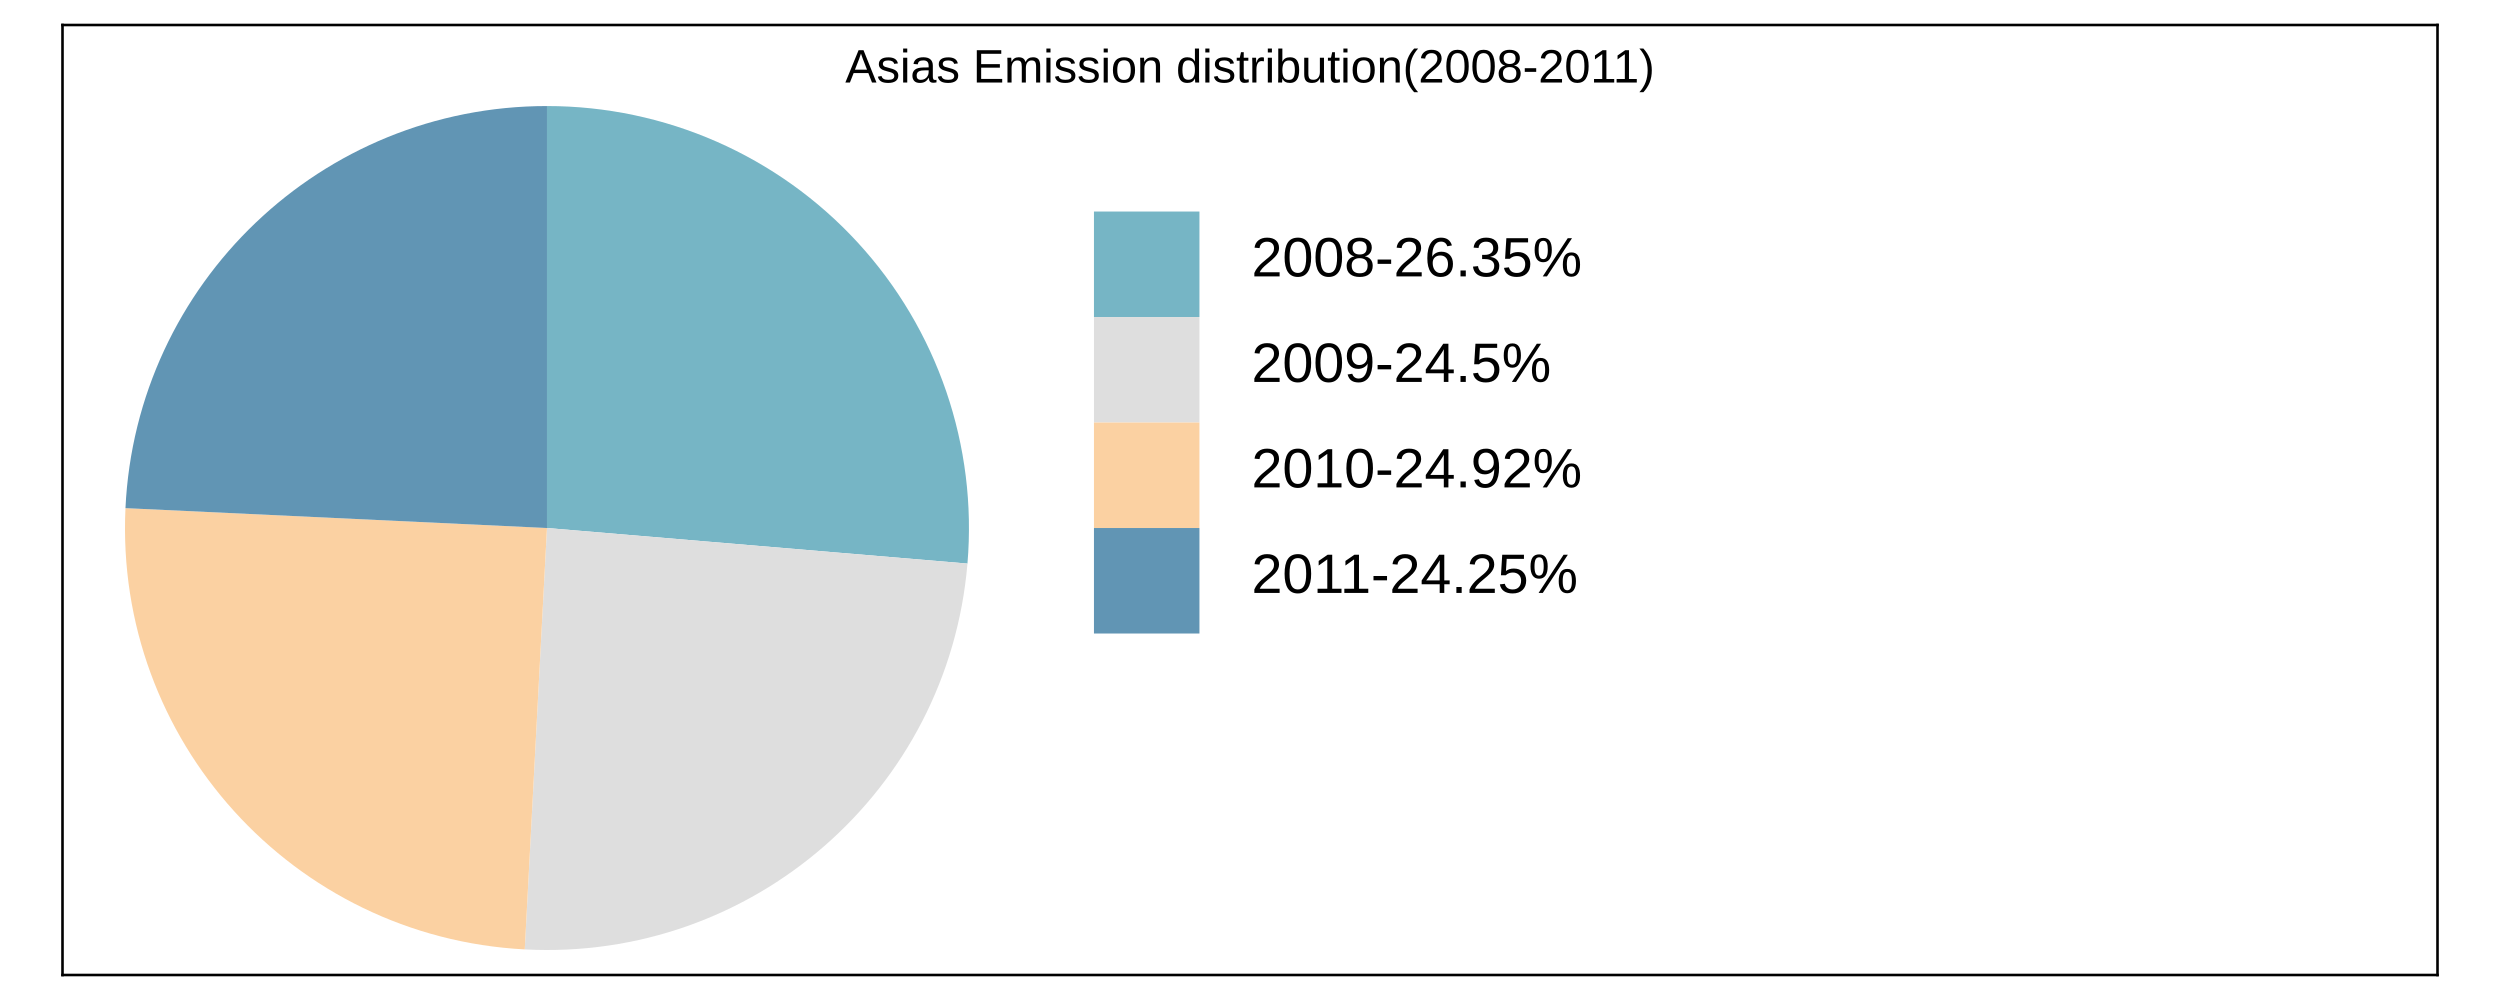
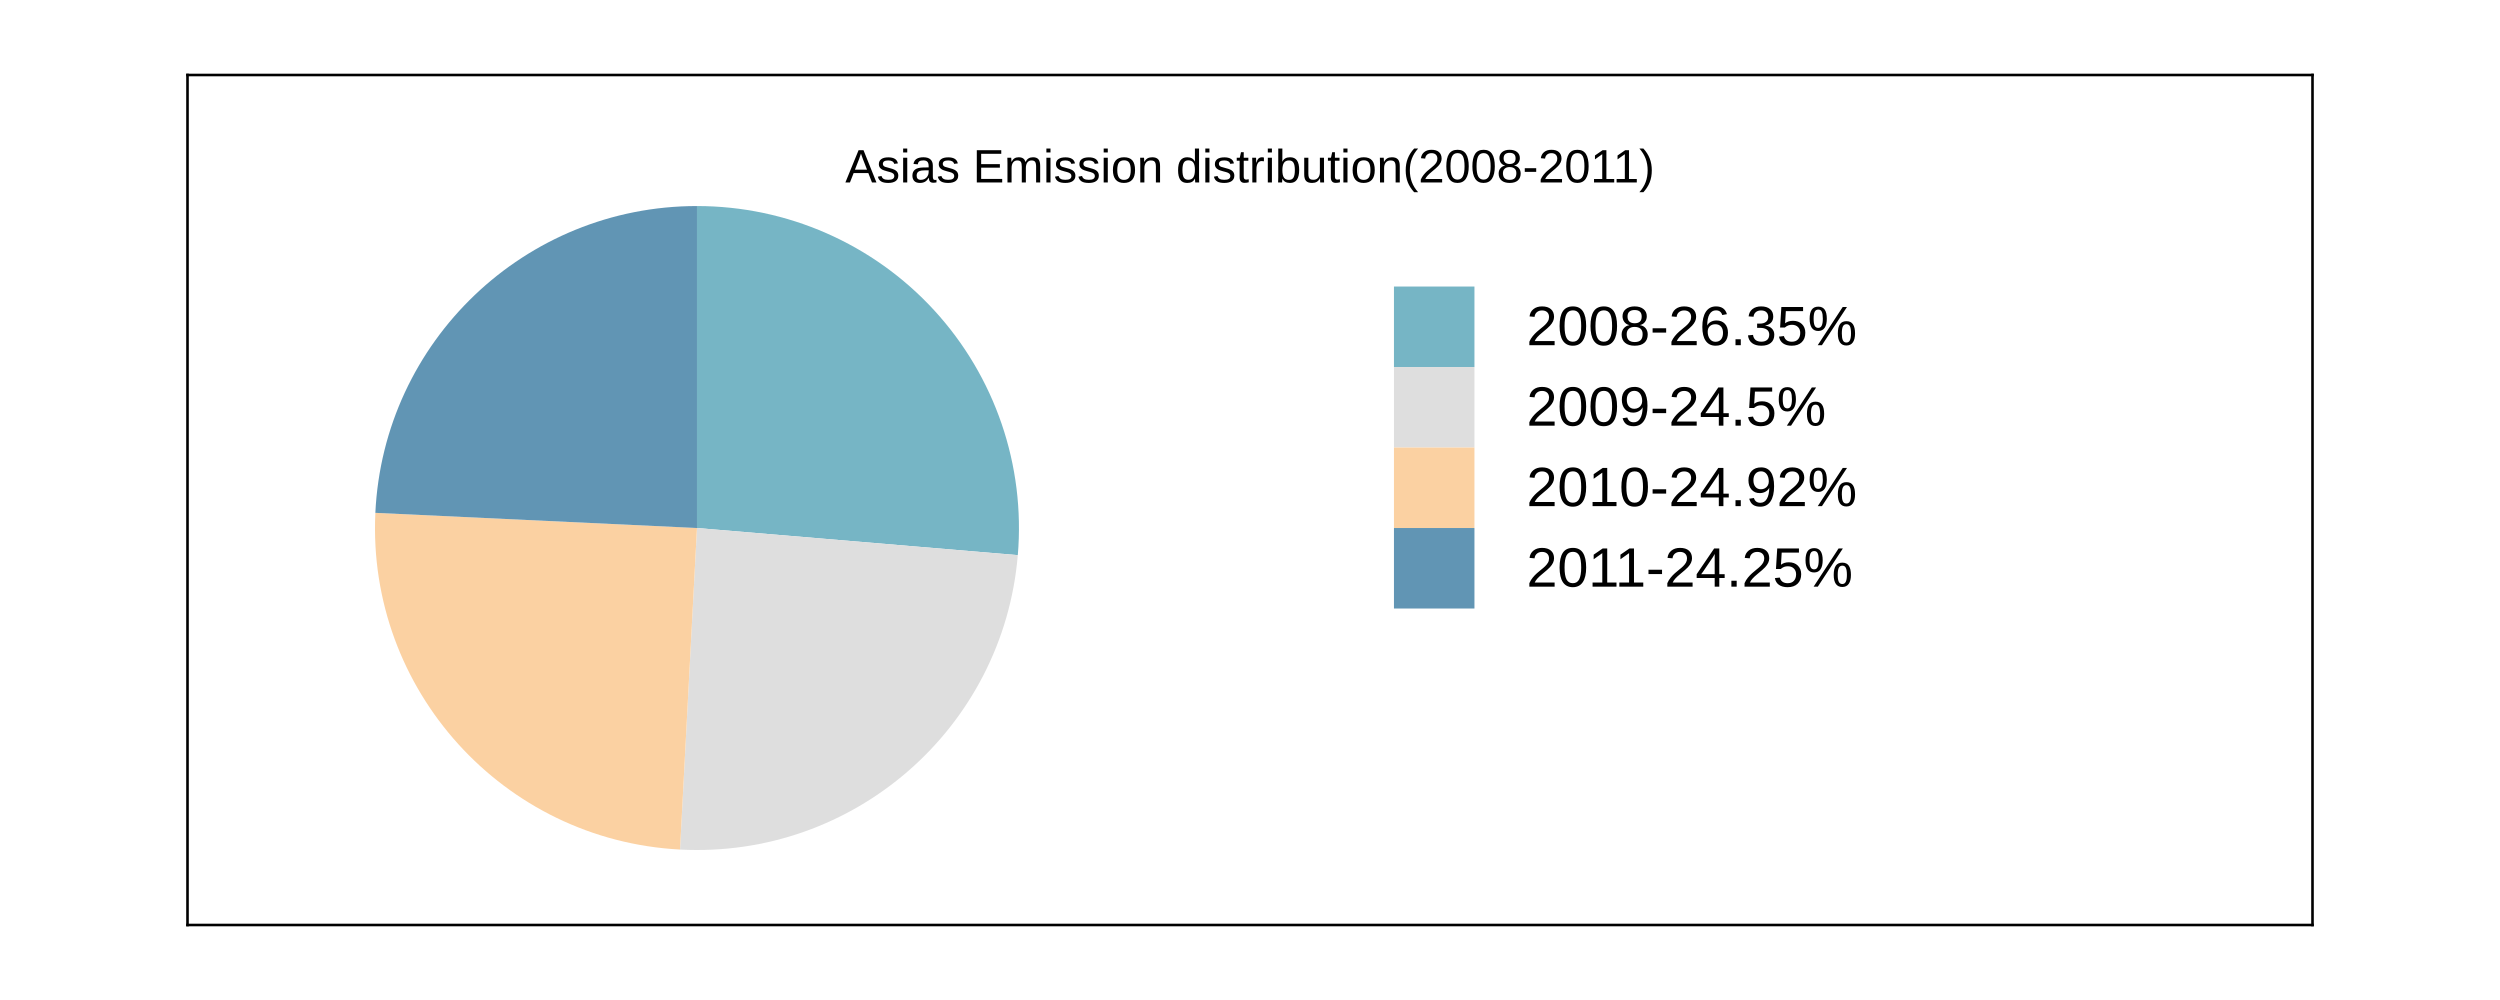
<svg xmlns="http://www.w3.org/2000/svg" width="960" height="384" version="1.1" style="top: 0px;       left: 0px;       position: absolute;">
  <g>
-     <line type="border.left" x1="24.0" y1="374.4" x2="24.0" y2="9.6" fill="rgba(0,0,0,0)" stroke="black" stroke-width="1" shape-rendering="geometricPrecision" stroke-linecap="square" stroke-dasharray="" />
-     <line type="border.right" x1="936.0" y1="374.4" x2="936.0" y2="9.6" fill="rgba(0,0,0,0)" stroke="black" stroke-width="1" shape-rendering="geometricPrecision" stroke-linecap="square" stroke-dasharray="" />
-     <line type="border.top" x1="24.0" y1="9.6" x2="936.0" y2="9.6" fill="rgba(0,0,0,0)" stroke="black" stroke-width="1" shape-rendering="geometricPrecision" stroke-linecap="square" stroke-dasharray="" />
-     <line type="border.bottom" x1="24.0" y1="374.4" x2="936.0" y2="374.4" fill="rgba(0,0,0,0)" stroke="black" stroke-width="1" shape-rendering="geometricPrecision" stroke-linecap="square" stroke-dasharray="" />
-     <text tag="figure.title" fill="black" x="480.0" y="19.2" font-size="18" font-weight="normal" font-family="Arial, Verdana, sans-serif" font-style="normal" transform="" dominant-baseline="hanging" text-anchor="middle">
+     <line type="border.left" x1="72.0" y1="355.2" x2="72.0" y2="28.8" fill="rgba(0,0,0,0)" stroke="black" stroke-width="1" shape-rendering="geometricPrecision" stroke-linecap="square" stroke-dasharray="" />
+     <line type="border.right" x1="888.0" y1="355.2" x2="888.0" y2="28.8" fill="rgba(0,0,0,0)" stroke="black" stroke-width="1" shape-rendering="geometricPrecision" stroke-linecap="square" stroke-dasharray="" />
+     <line type="border.top" x1="72.0" y1="28.8" x2="888.0" y2="28.8" fill="rgba(0,0,0,0)" stroke="black" stroke-width="1" shape-rendering="geometricPrecision" stroke-linecap="square" stroke-dasharray="" />
+     <line type="border.bottom" x1="72.0" y1="355.2" x2="888.0" y2="355.2" fill="rgba(0,0,0,0)" stroke="black" stroke-width="1" shape-rendering="geometricPrecision" stroke-linecap="square" stroke-dasharray="" />
+     <text tag="figure.title" fill="black" x="480.0" y="57.6" font-size="18" font-weight="normal" font-family="Arial, Verdana, sans-serif" font-style="normal" transform="" dominant-baseline="hanging" text-anchor="middle">
     Asias Emission distribution(2008-2011)
    </text>
-     <path d="M 210.04 40.72  A 162.04 162.04 0 0 1 371.503 216.417  L 210.04 202.76  Z" fill="#76b5c5" />
-     <path d="M 371.503 216.417  A 162.04 162.04 0 0 1 201.51 364.575  L 210.04 202.76  Z" fill="#DEDEDE" />
-     <path d="M 201.51 364.575  A 162.04 162.04 0 0 1 48.18 195.126  L 210.04 202.76  Z" fill="#FBD1A2" />
-     <path d="M 48.18 195.126  A 162.04 162.04 0 0 1 210.04 40.72  L 210.04 202.76  Z" fill="#6195B4" />
-     <rect type="pie.legend" stroke="rgba(0,0,0,0)" fill="#76b5c5" x="420.08" y="81.23" width="40.51" height="40.51" stroke-width="1" filter="">
+     <path d="M 267.64 79.12  A 123.64 123.64 0 0 1 390.84 213.18  L 267.64 202.76  Z" fill="#76b5c5" />
+     <path d="M 390.84 213.18  A 123.64 123.64 0 0 1 261.131 326.229  L 267.64 202.76  Z" fill="#DEDEDE" />
+     <path d="M 261.131 326.229  A 123.64 123.64 0 0 1 144.137 196.935  L 267.64 202.76  Z" fill="#FBD1A2" />
+     <path d="M 144.137 196.935  A 123.64 123.64 0 0 1 267.64 79.12  L 267.64 202.76  Z" fill="#6195B4" />
+     <rect type="pie.legend" stroke="rgba(0,0,0,0)" fill="#76b5c5" x="535.28" y="110.03" width="30.91" height="30.91" stroke-width="1" filter="">
      </rect>
-     <text tag="legend.label" fill="black" x="480.59" y="91.358" font-size="16pt" font-weight="normal" font-family="Arial, Verdana, sans-serif" font-style="normal" transform="" dominant-baseline="hanging" text-anchor="start">
+     <text tag="legend.label" fill="black" x="586.19" y="117.757" font-size="16pt" font-weight="normal" font-family="Arial, Verdana, sans-serif" font-style="normal" transform="" dominant-baseline="hanging" text-anchor="start">
     2008-26.35%
    </text>
-     <rect type="pie.legend" stroke="rgba(0,0,0,0)" fill="#DEDEDE" x="420.08" y="121.74" width="40.51" height="40.51" stroke-width="1" filter="">
+     <rect type="pie.legend" stroke="rgba(0,0,0,0)" fill="#DEDEDE" x="535.28" y="140.94" width="30.91" height="30.91" stroke-width="1" filter="">
      </rect>
-     <text tag="legend.label" fill="black" x="480.59" y="131.868" font-size="16pt" font-weight="normal" font-family="Arial, Verdana, sans-serif" font-style="normal" transform="" dominant-baseline="hanging" text-anchor="start">
+     <text tag="legend.label" fill="black" x="586.19" y="148.667" font-size="16pt" font-weight="normal" font-family="Arial, Verdana, sans-serif" font-style="normal" transform="" dominant-baseline="hanging" text-anchor="start">
     2009-24.5%
    </text>
-     <rect type="pie.legend" stroke="rgba(0,0,0,0)" fill="#FBD1A2" x="420.08" y="162.25" width="40.51" height="40.51" stroke-width="1" filter="">
+     <rect type="pie.legend" stroke="rgba(0,0,0,0)" fill="#FBD1A2" x="535.28" y="171.85" width="30.91" height="30.91" stroke-width="1" filter="">
      </rect>
-     <text tag="legend.label" fill="black" x="480.59" y="172.377" font-size="16pt" font-weight="normal" font-family="Arial, Verdana, sans-serif" font-style="normal" transform="" dominant-baseline="hanging" text-anchor="start">
+     <text tag="legend.label" fill="black" x="586.19" y="179.577" font-size="16pt" font-weight="normal" font-family="Arial, Verdana, sans-serif" font-style="normal" transform="" dominant-baseline="hanging" text-anchor="start">
     2010-24.92%
    </text>
-     <rect type="pie.legend" stroke="rgba(0,0,0,0)" fill="#6195B4" x="420.08" y="202.76" width="40.51" height="40.51" stroke-width="1" filter="">
+     <rect type="pie.legend" stroke="rgba(0,0,0,0)" fill="#6195B4" x="535.28" y="202.76" width="30.91" height="30.91" stroke-width="1" filter="">
      </rect>
-     <text tag="legend.label" fill="black" x="480.59" y="212.887" font-size="16pt" font-weight="normal" font-family="Arial, Verdana, sans-serif" font-style="normal" transform="" dominant-baseline="hanging" text-anchor="start">
+     <text tag="legend.label" fill="black" x="586.19" y="210.487" font-size="16pt" font-weight="normal" font-family="Arial, Verdana, sans-serif" font-style="normal" transform="" dominant-baseline="hanging" text-anchor="start">
     2011-24.25%
    </text>
  </g>
</svg>
